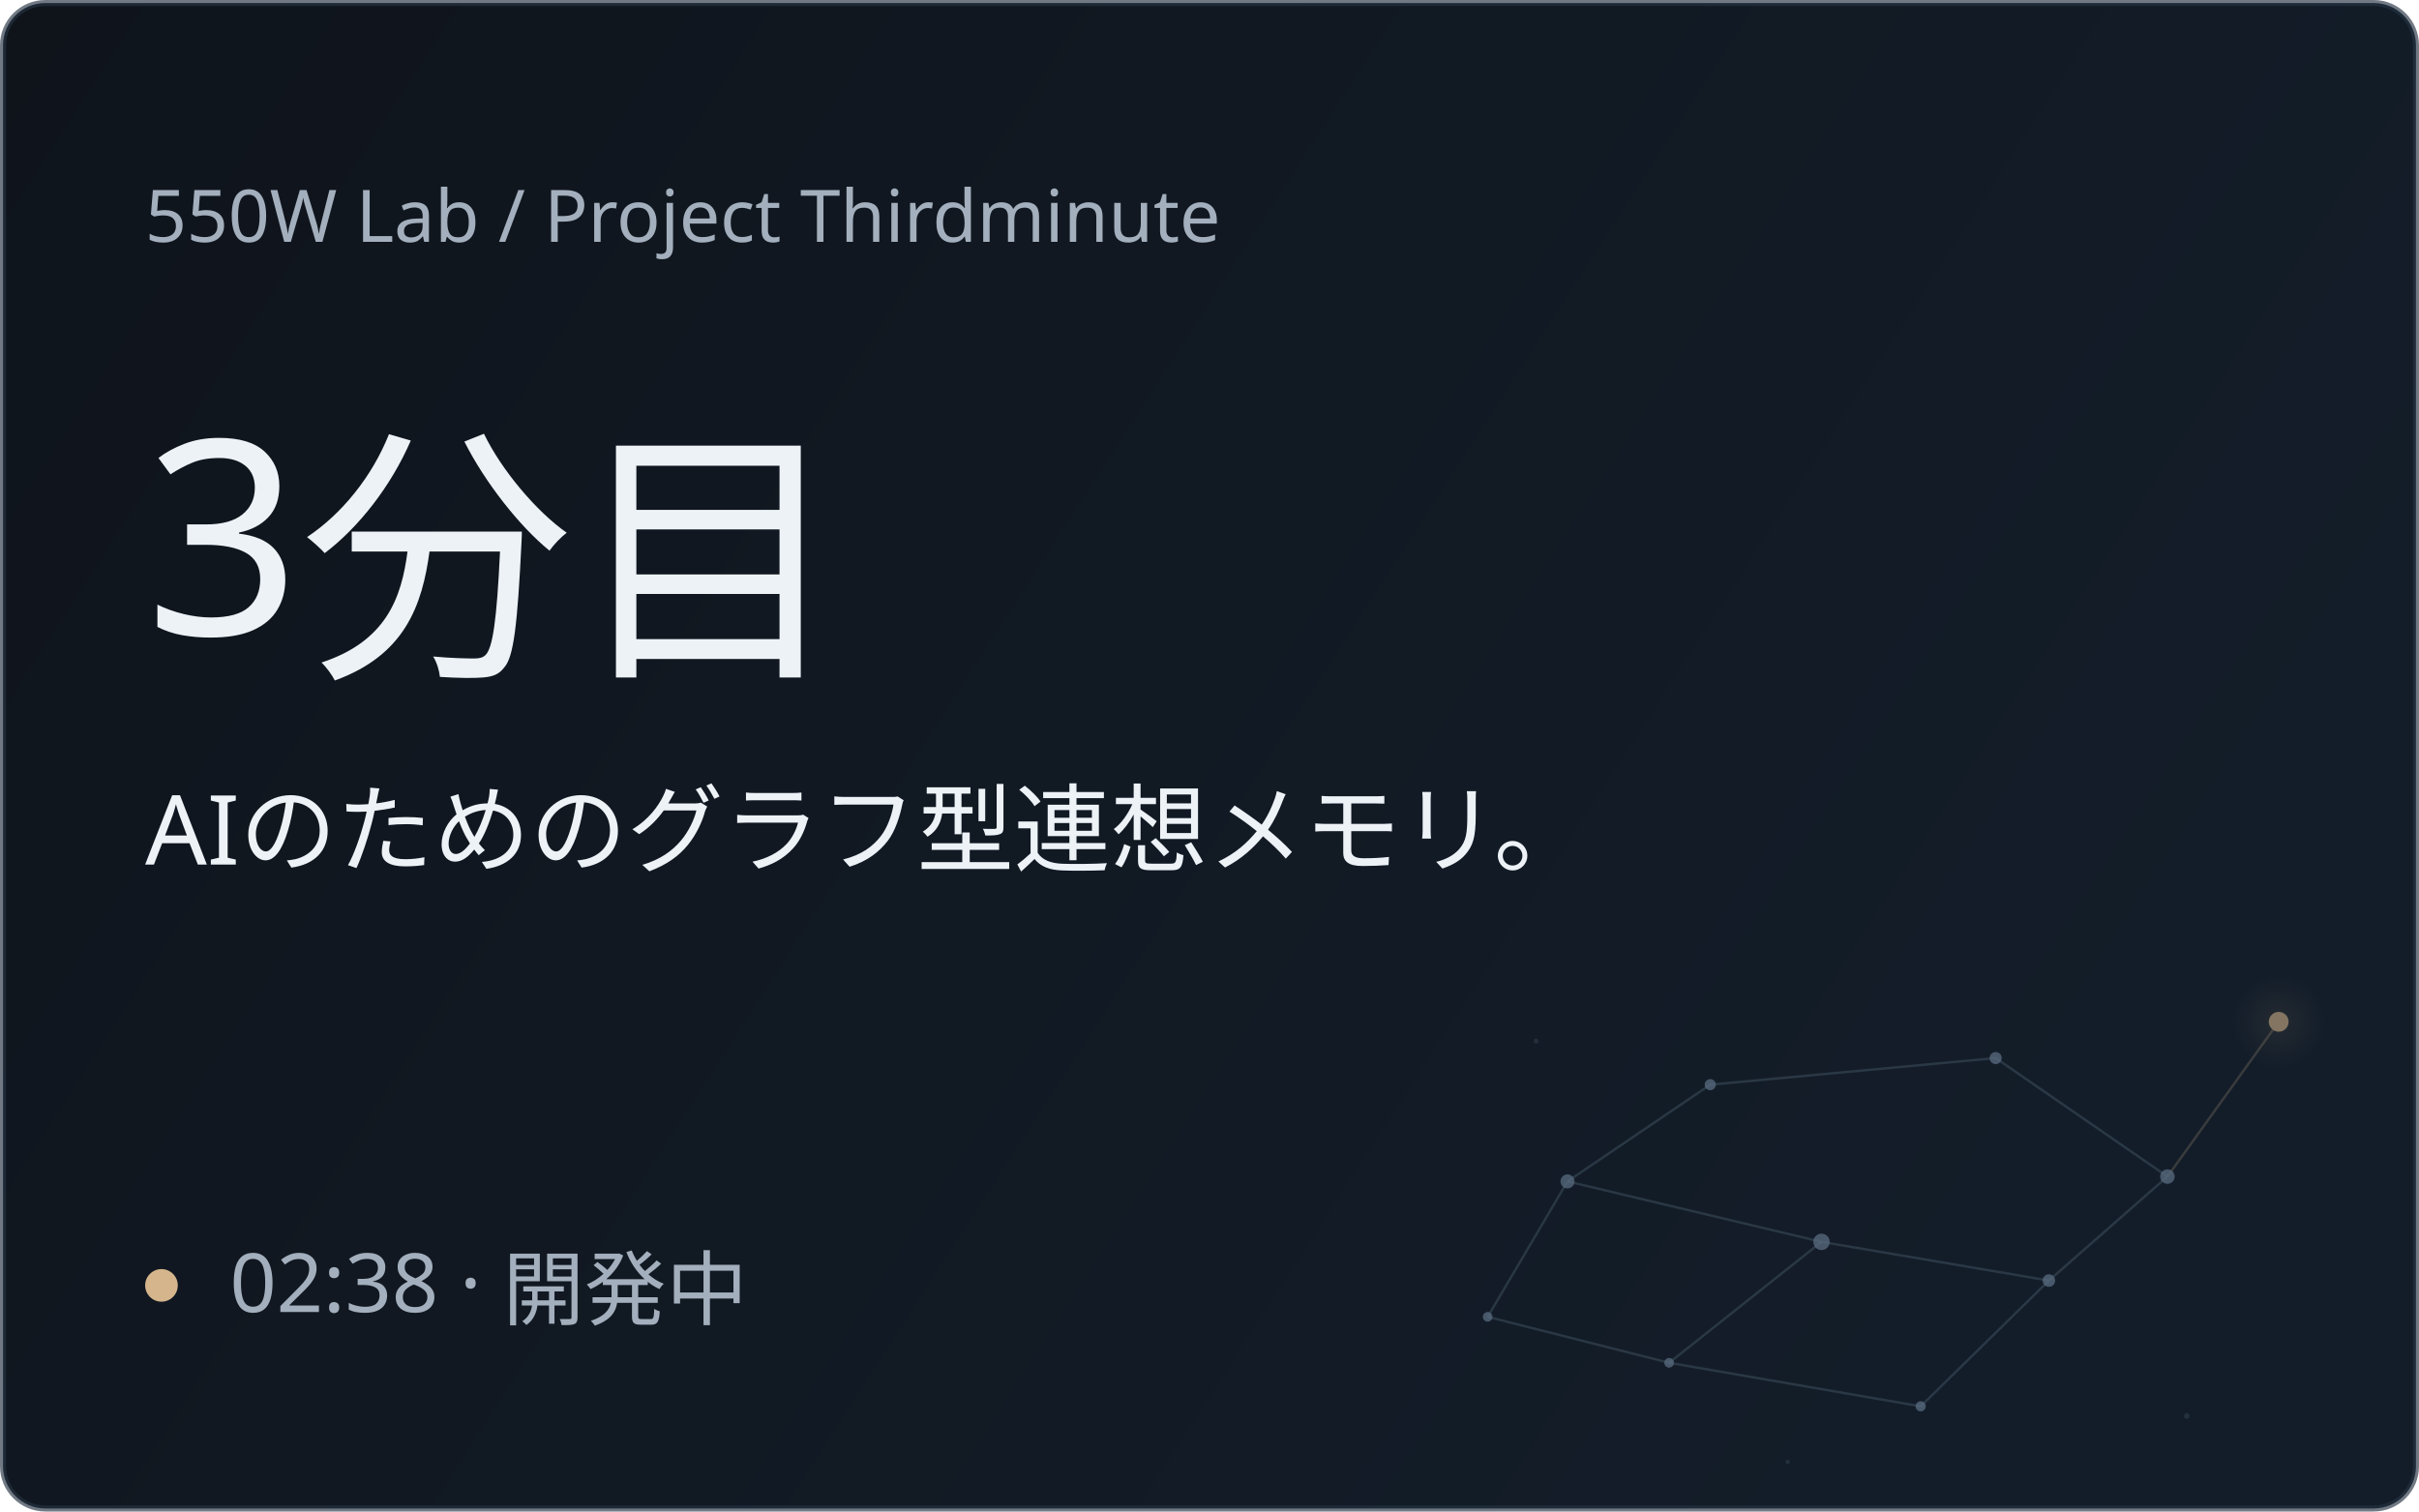
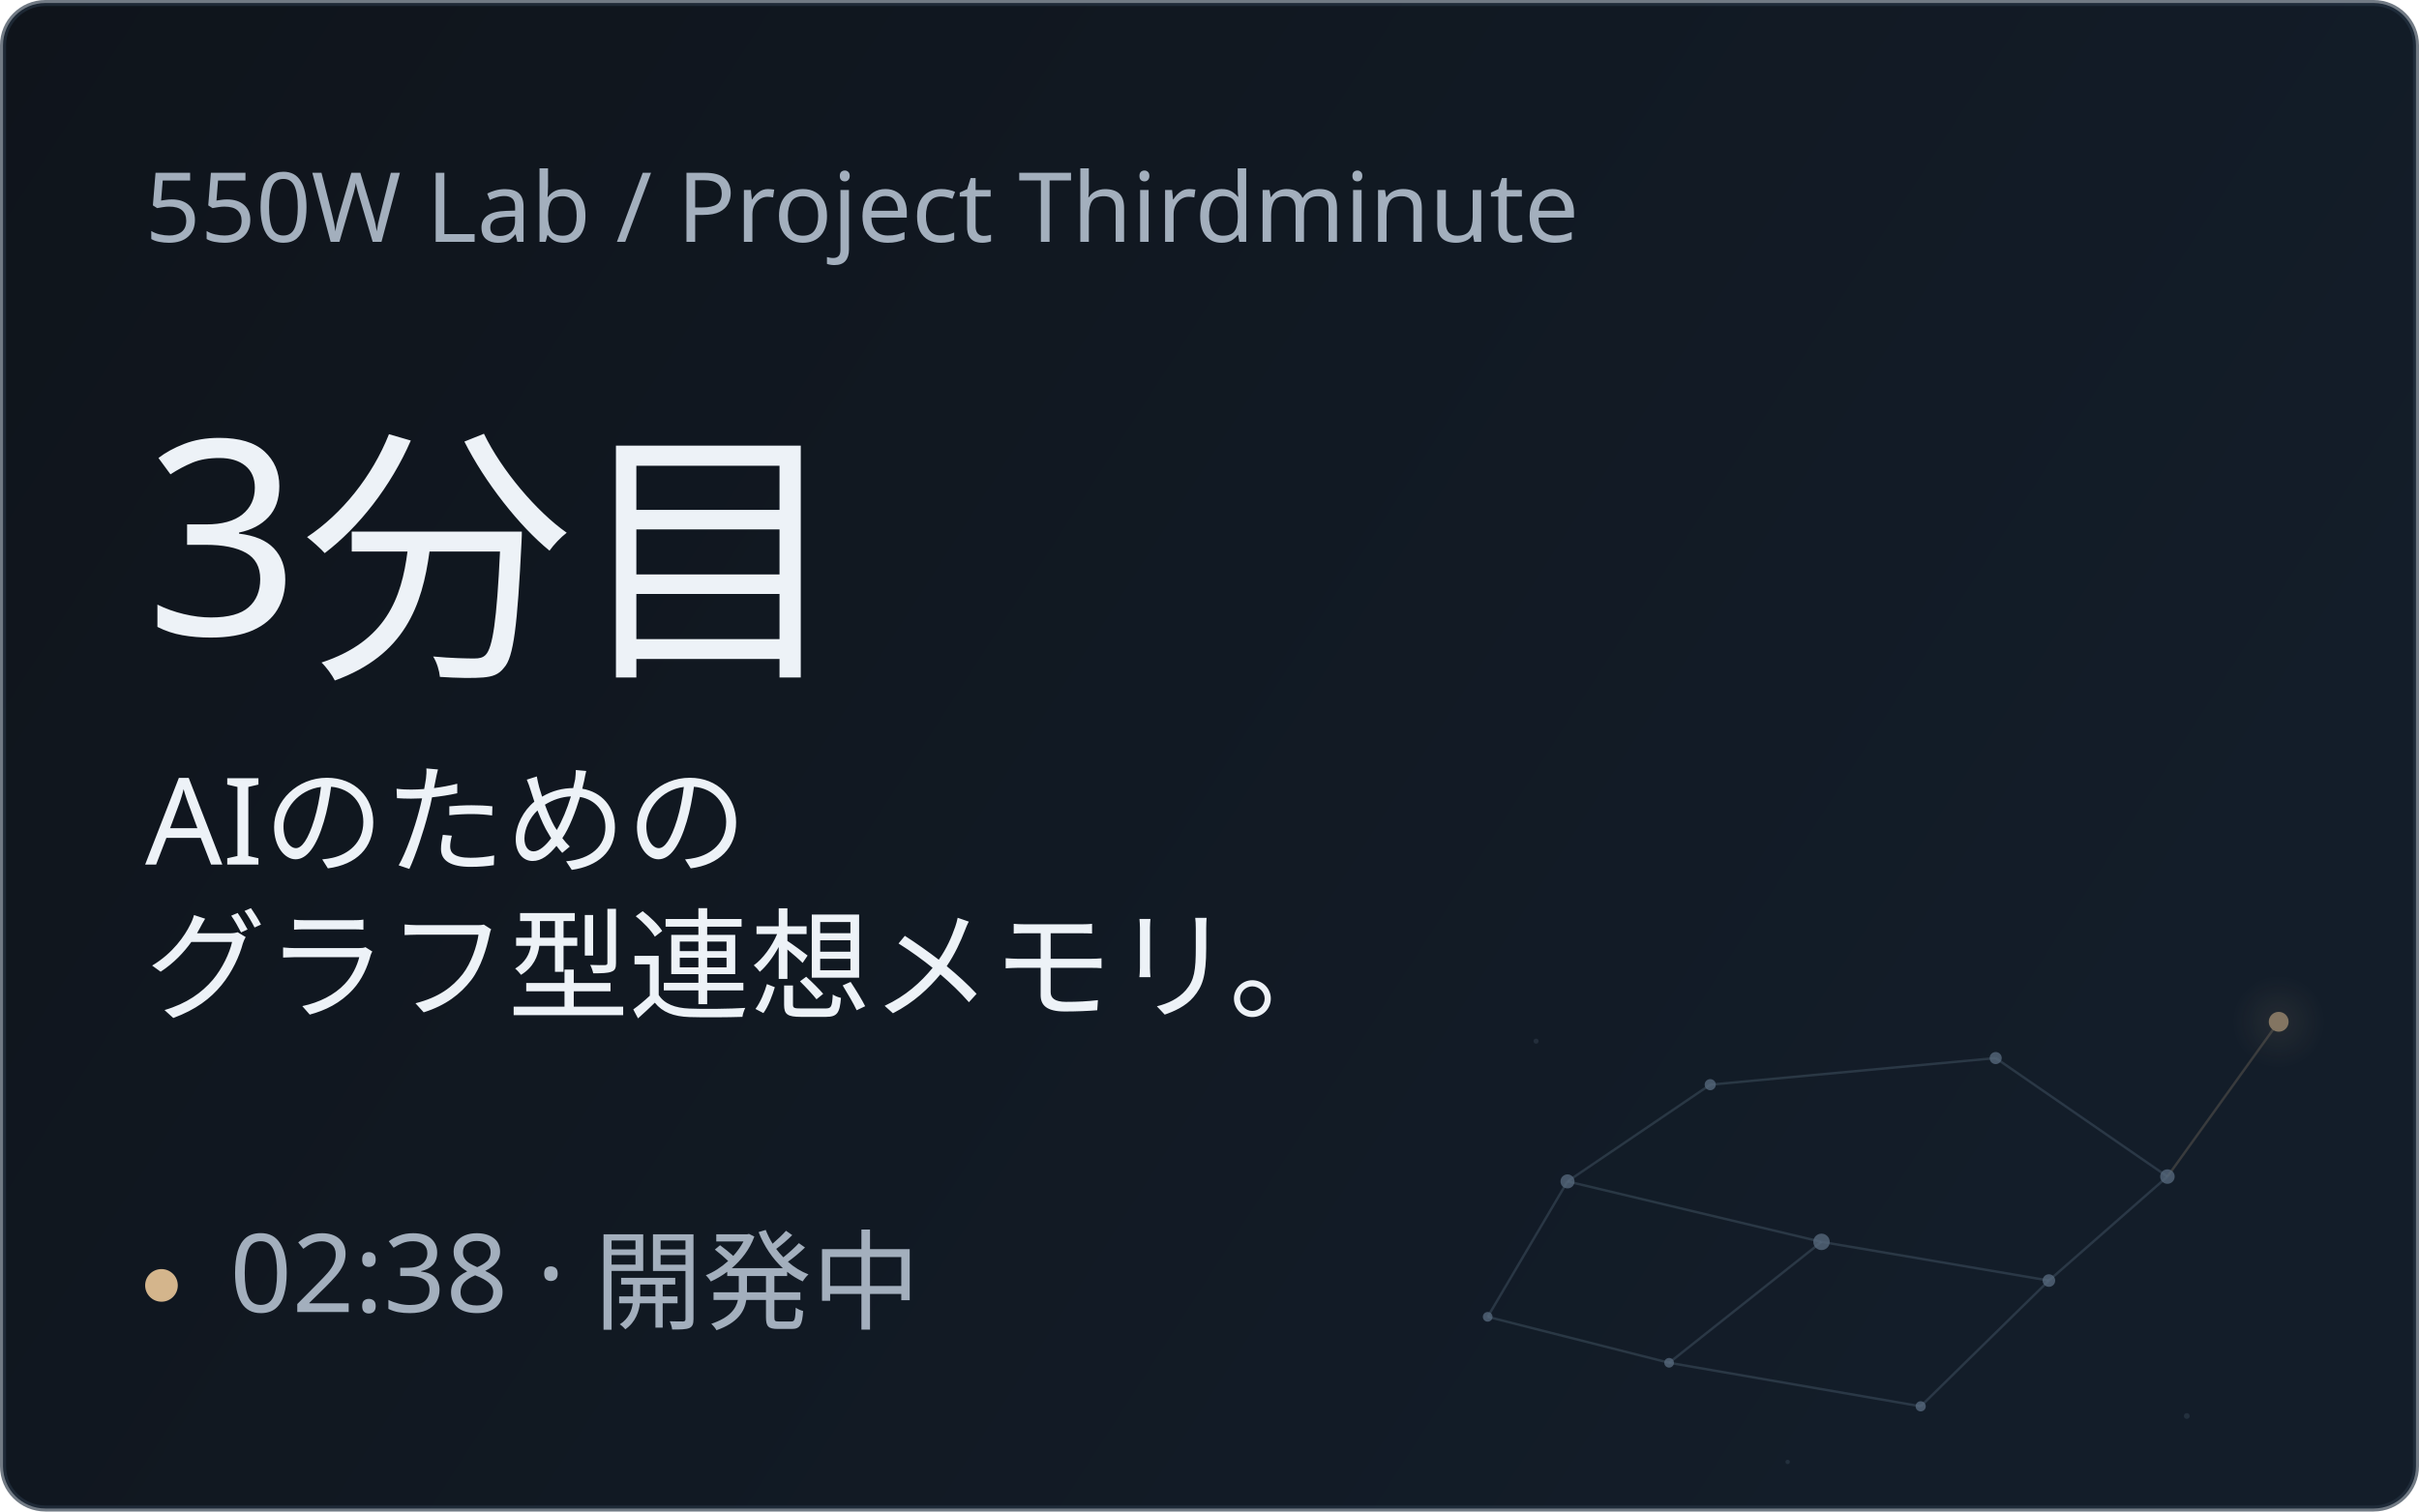
<svg xmlns="http://www.w3.org/2000/svg" width="400" height="250" viewBox="0 0 400 250" role="img" aria-label="3分目 (Thirdminute) — AIのためのグラフ型連想メモリ。" xml:lang="ja">
  <defs>
    <linearGradient id="surface" x1="0" y1="0" x2="1" y2=".4">
      <stop offset="0" stop-color="#0f141b" />
      <stop offset="1" stop-color="#131d29" />
    </linearGradient>
    <radialGradient id="future-glow">
      <stop offset="0" stop-color="#d4b58c" stop-opacity=".15" />
      <stop offset="1" stop-color="#d4b58c" stop-opacity="0" />
    </radialGradient>
  </defs>
  <rect x=".5" y=".5" width="399" height="249" rx="7" fill="url(#surface)" stroke="#263342" stroke-opacity=".65" />
  <g transform="translate(246 169) scale(.4)" opacity=".58">
    <line x1="0" y1="122" x2="33" y2="66" stroke="#8aa3bd" stroke-width="1" opacity=".34" />
    <line x1="0" y1="122" x2="75" y2="141" stroke="#8aa3bd" stroke-width="1" opacity=".34" />
    <line x1="33" y1="66" x2="92" y2="26" stroke="#8aa3bd" stroke-width="1" opacity=".34" />
    <line x1="33" y1="66" x2="138" y2="91" stroke="#8aa3bd" stroke-width="1" opacity=".34" />
    <line x1="75" y1="141" x2="138" y2="91" stroke="#8aa3bd" stroke-width="1" opacity=".34" />
    <line x1="75" y1="141" x2="179" y2="159" stroke="#8aa3bd" stroke-width="1" opacity=".34" />
    <line x1="92" y1="26" x2="210" y2="15" stroke="#8aa3bd" stroke-width="1" opacity=".34" />
    <line x1="138" y1="91" x2="232" y2="107" stroke="#8aa3bd" stroke-width="1" opacity=".34" />
    <line x1="179" y1="159" x2="232" y2="107" stroke="#8aa3bd" stroke-width="1" opacity=".34" />
    <line x1="210" y1="15" x2="281" y2="64" stroke="#8aa3bd" stroke-width="1" opacity=".34" />
    <line x1="232" y1="107" x2="281" y2="64" stroke="#8aa3bd" stroke-width="1" opacity=".34" />
    <line x1="281" y1="64" x2="327" y2="0" stroke="#d4b58c" stroke-width="1" opacity=".34" />
    <circle cx="20" cy="8" r="1.05" fill="#8aa3bd" opacity=".24" />
    <circle cx="124" cy="182" r="0.9" fill="#8aa3bd" opacity=".24" />
    <circle cx="289" cy="163" r="1.2" fill="#8aa3bd" opacity=".24" />
    <circle cx="0" cy="122" r="2.0" fill="#8aa3bd" opacity=".76" />
    <circle cx="33" cy="66" r="2.9" fill="#8aa3bd" opacity=".76" />
    <circle cx="75" cy="141" r="2.0" fill="#8aa3bd" opacity=".76" />
    <circle cx="92" cy="26" r="2.3" fill="#8aa3bd" opacity=".76" />
    <circle cx="138" cy="91" r="3.4" fill="#8aa3bd" opacity=".76" />
    <circle cx="179" cy="159" r="2.1" fill="#8aa3bd" opacity=".76" />
    <circle cx="210" cy="15" r="2.5" fill="#8aa3bd" opacity=".76" />
    <circle cx="232" cy="107" r="2.6" fill="#8aa3bd" opacity=".76" />
    <circle cx="281" cy="64" r="3.0" fill="#8aa3bd" opacity=".76" />
    <circle cx="327" cy="0" r="19" fill="url(#future-glow)" />
    <circle cx="327" cy="0" r="4.1" fill="#d4b58c" />
  </g>
  <g font-family="-apple-system, BlinkMacSystemFont, 'Segoe UI', 'Noto Sans', Helvetica, Arial, sans-serif, 'Apple Color Emoji', 'Segoe UI Emoji'" font-weight="400">
-     <text x="24" y="40" font-size="12" fill="#a3afbd">550W Lab  /  Project Thirdminute</text>
+     <text x="24" y="40" font-size="16" fill="#a3afbd">550W Lab  /  Project Thirdminute</text>
    <text x="24" y="105" font-size="45" fill="#edf2f7">3分目</text>
-     <text x="24" y="143" font-size="16" fill="#edf2f7">AIのためのグラフ型連想メモリ。</text>
+     <text x="24" y="143" font-size="20" fill="#edf2f7">AIのための</text>
+     <text x="24" y="167" font-size="20" fill="#edf2f7">グラフ型連想メモリ。</text>
    <circle cx="26.7" cy="212.6" r="2.7" fill="#d4b58c" />
-     <text x="38" y="217" font-size="13.5" fill="#a3afbd">02:38 · 開発中</text>
+     <text x="38" y="217" font-size="18" fill="#a3afbd">02:38 · 開発中</text>
  </g>
</svg>
